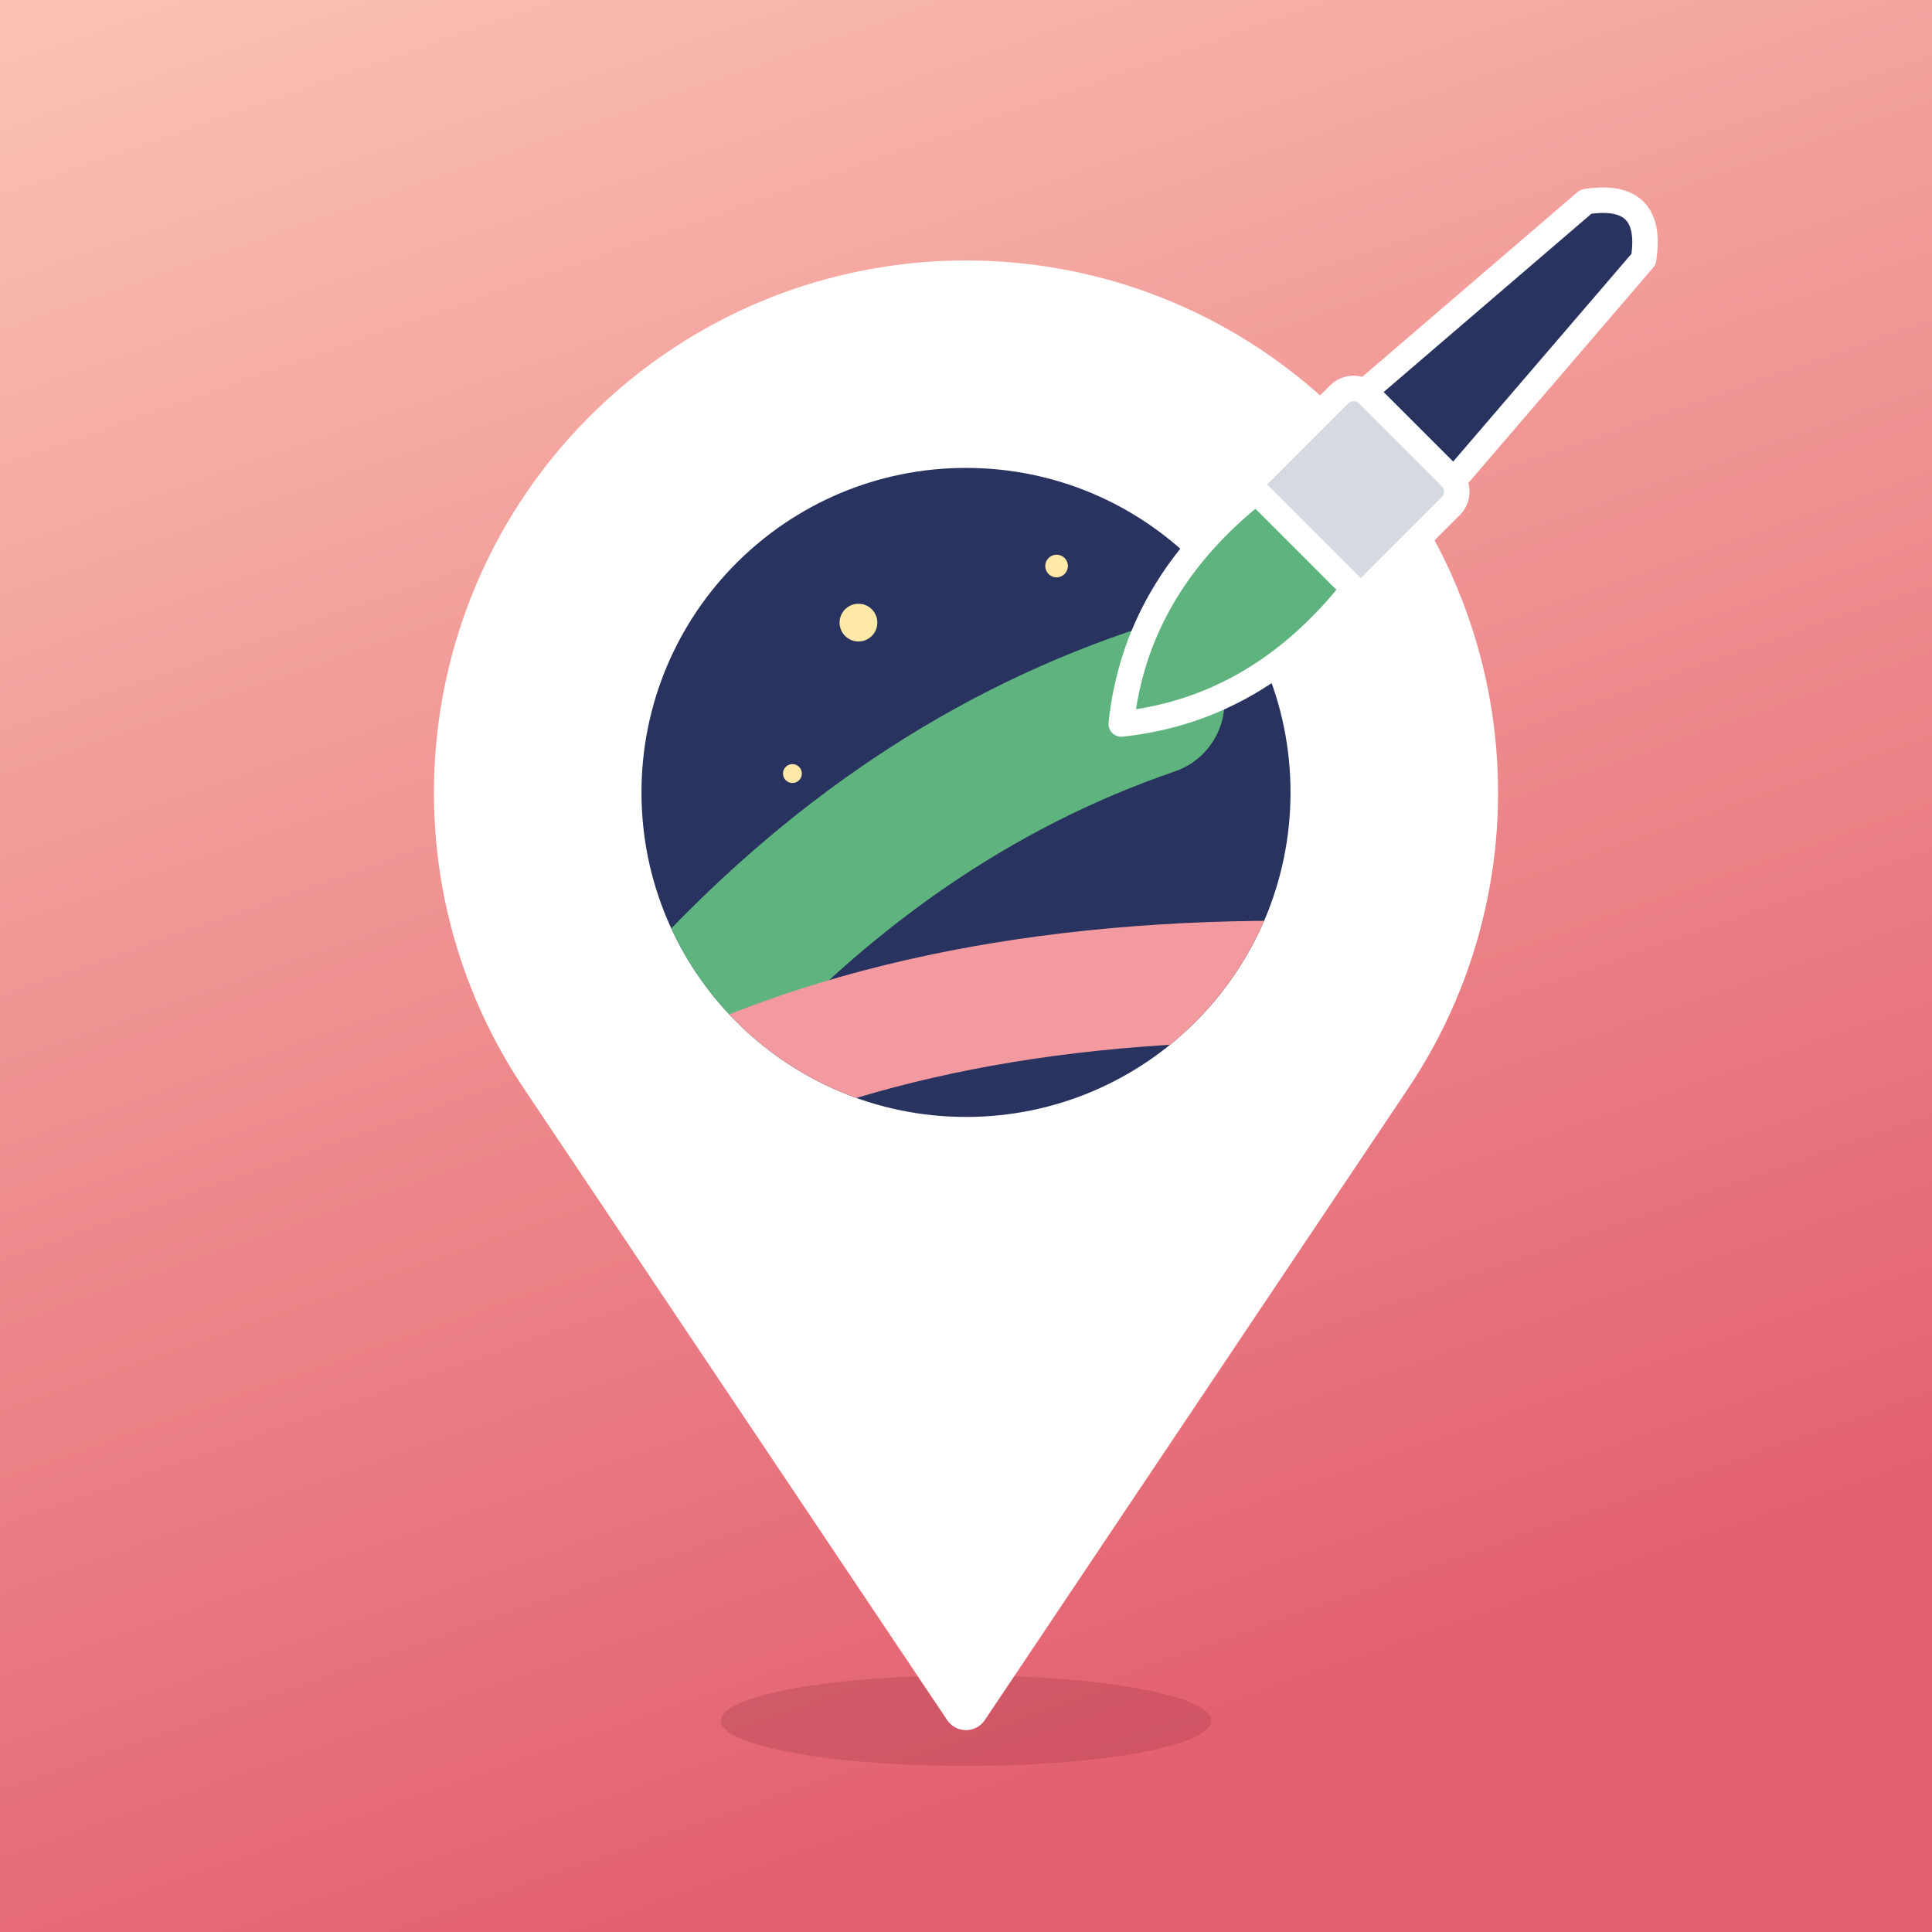
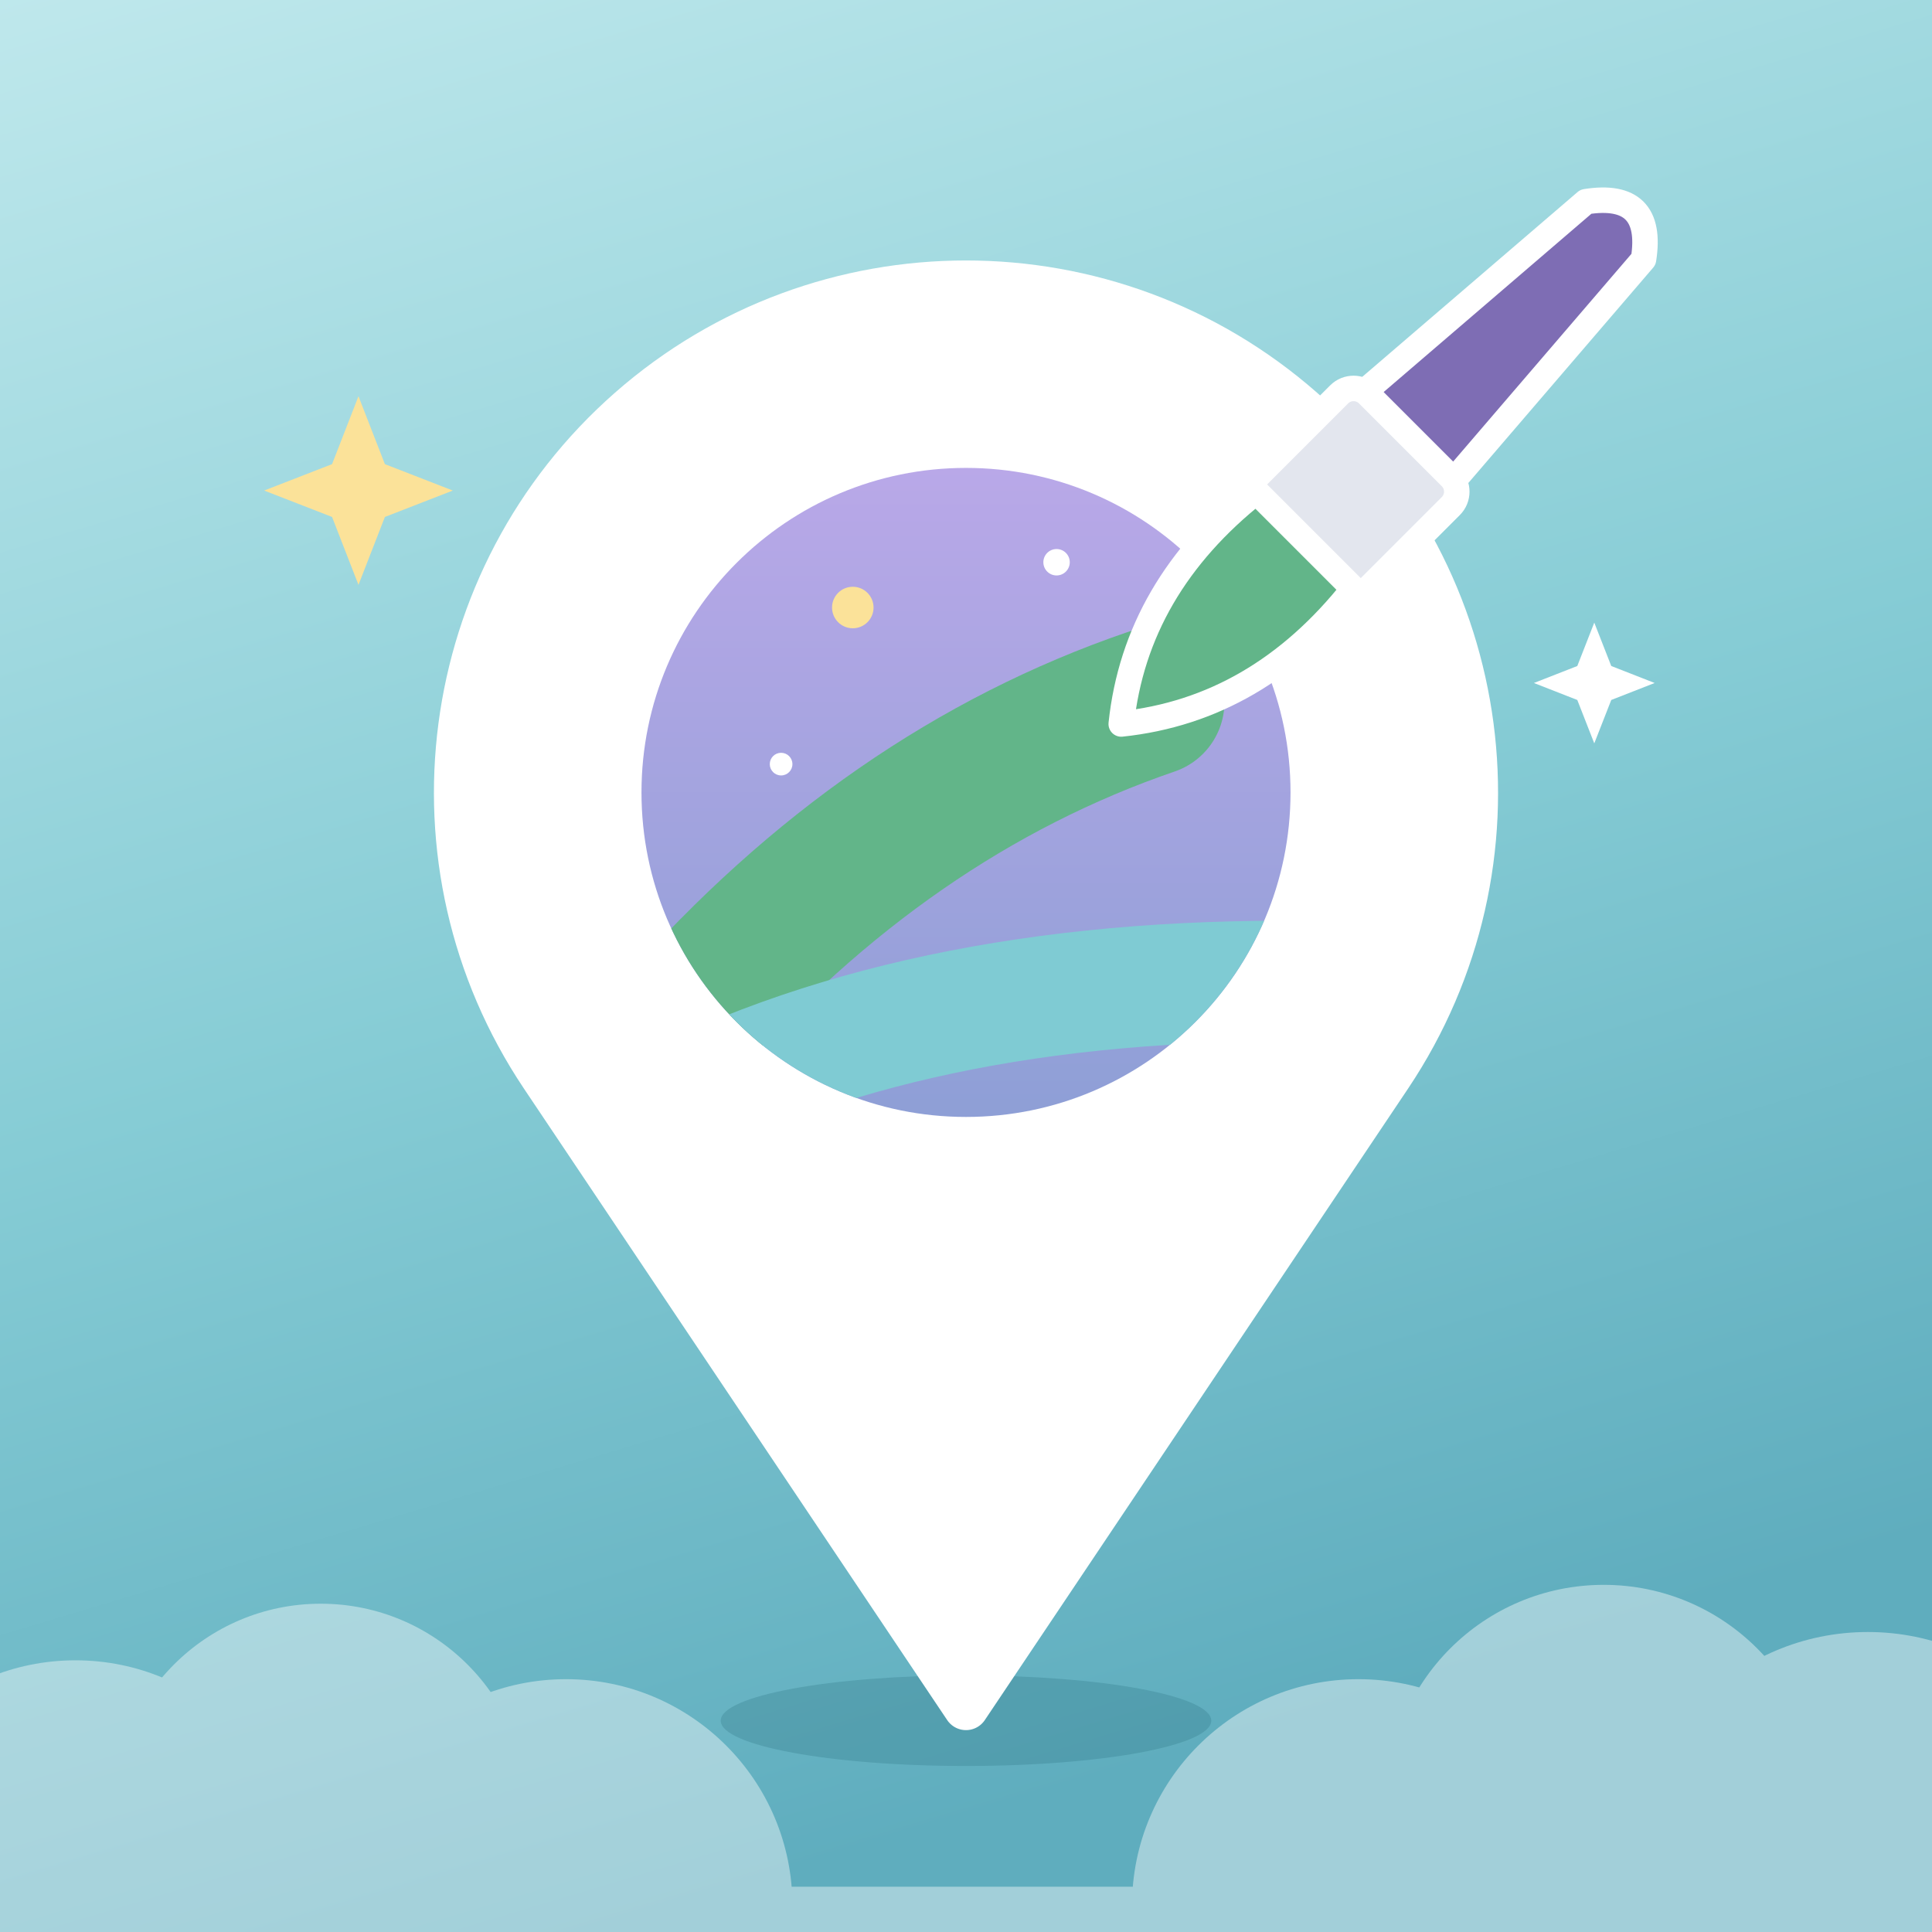
<svg xmlns="http://www.w3.org/2000/svg" width="1024" height="1024" viewBox="0 0 1024 1024">
  <defs>
-     <linearGradient id="bg" x1="0" y1="0" x2="0.35" y2="1">
-       <stop offset="0" stop-color="#FBC3B5" />
-       <stop offset="1" stop-color="#E3606F" />
+     <linearGradient id="bg" x1="0" y1="0" x2="0.3" y2="1">
+       <stop offset="0" stop-color="#BFE8EC" />
+       <stop offset="0.55" stop-color="#86CCD5" />
+       <stop offset="1" stop-color="#5FADBE" />
+     </linearGradient>
+     <linearGradient id="canvas" x1="0" y1="0" x2="0" y2="1">
+       <stop offset="0" stop-color="#B9A8E8" />
+       <stop offset="1" stop-color="#8E9FD6" />
    </linearGradient>
    <clipPath id="hole">
      <circle cx="512" cy="420" r="172" />
    </clipPath>
  </defs>
  <rect width="1024" height="1024" fill="url(#bg)" />
-   <ellipse cx="512" cy="912" rx="130" ry="24" fill="#9E3346" opacity="0.28" />
+   <g fill="#FFFFFF" opacity="0.42">
+     <circle cx="40" cy="1000" r="120" />
+     <circle cx="170" cy="960" r="110" />
+     <circle cx="300" cy="1010" r="120" />
+     <circle cx="720" cy="1010" r="120" />
+     <circle cx="850" cy="955" r="115" />
+     <circle cx="990" cy="990" r="125" />
+     <rect x="0" y="1000" width="1024" height="24" />
+   </g>
+   <path d="M190 210 l14 36 36 14 -36 14 -14 36 -14 -36 -36 -14 36 -14z" fill="#FBE299" />
+   <path d="M845 330 l9 23 23 9 -23 9 -9 23 -9 -23 -23 -9 23 -9z" fill="#FFFFFF" />
+   <ellipse cx="512" cy="912" rx="130" ry="24" fill="#2E7685" opacity="0.30" />
  <path d="M512 905 L287.6 570.2 A270 270 0 1 1 736.4 570.2 Z" fill="#FFFFFF" stroke="#FFFFFF" stroke-width="24" stroke-linejoin="round" />
-   <circle cx="512" cy="420" r="172" fill="#29335F" />
+   <circle cx="512" cy="420" r="172" fill="url(#canvas)" />
  <g clip-path="url(#hole)">
-     <circle cx="455" cy="330" r="10" fill="#FFE9A8" />
-     <circle cx="560" cy="300" r="6" fill="#FFE9A8" />
-     <circle cx="420" cy="410" r="5" fill="#FFE9A8" />
-     <path d="M360 545 Q 470 420 610 372" fill="none" stroke="#5FB37E" stroke-width="78" stroke-linecap="round" />
-     <path d="M330 600 Q 470 520 680 520" fill="none" stroke="#F39AA0" stroke-width="64" stroke-linecap="round" />
+     <circle cx="452" cy="322" r="11" fill="#FBE299" />
+     <circle cx="560" cy="298" r="7" fill="#FFFFFF" />
+     <circle cx="414" cy="405" r="6" fill="#FFFFFF" />
+     <path d="M360 545 Q 470 420 610 372" fill="none" stroke="#62B589" stroke-width="78" stroke-linecap="round" />
+     <path d="M330 600 Q 470 520 680 520" fill="none" stroke="#7FCBD3" stroke-width="64" stroke-linecap="round" />
  </g>
  <g transform="translate(600 378) rotate(-45) scale(1.35)">
-     <path d="M150 -25 L268 -16 Q 290 0 268 16 L150 25 Z" fill="#29335F" stroke="#FFFFFF" stroke-width="10" stroke-linejoin="round" />
-     <rect x="92" y="-31" width="62" height="62" rx="8" fill="#D5DAE2" stroke="#FFFFFF" stroke-width="10" />
-     <path d="M-6 0 Q 36 -34 96 -27 L96 27 Q 36 34 -6 0 Z" fill="#5FB37E" stroke="#FFFFFF" stroke-width="10" stroke-linejoin="round" />
+     <path d="M150 -25 L268 -16 Q 290 0 268 16 L150 25 Z" fill="#7E6DB4" stroke="#FFFFFF" stroke-width="10" stroke-linejoin="round" />
+     <rect x="92" y="-31" width="62" height="62" rx="8" fill="#E3E6EE" stroke="#FFFFFF" stroke-width="10" />
+     <path d="M-6 0 Q 36 -34 96 -27 L96 27 Q 36 34 -6 0 Z" fill="#62B589" stroke="#FFFFFF" stroke-width="10" stroke-linejoin="round" />
  </g>
</svg>
